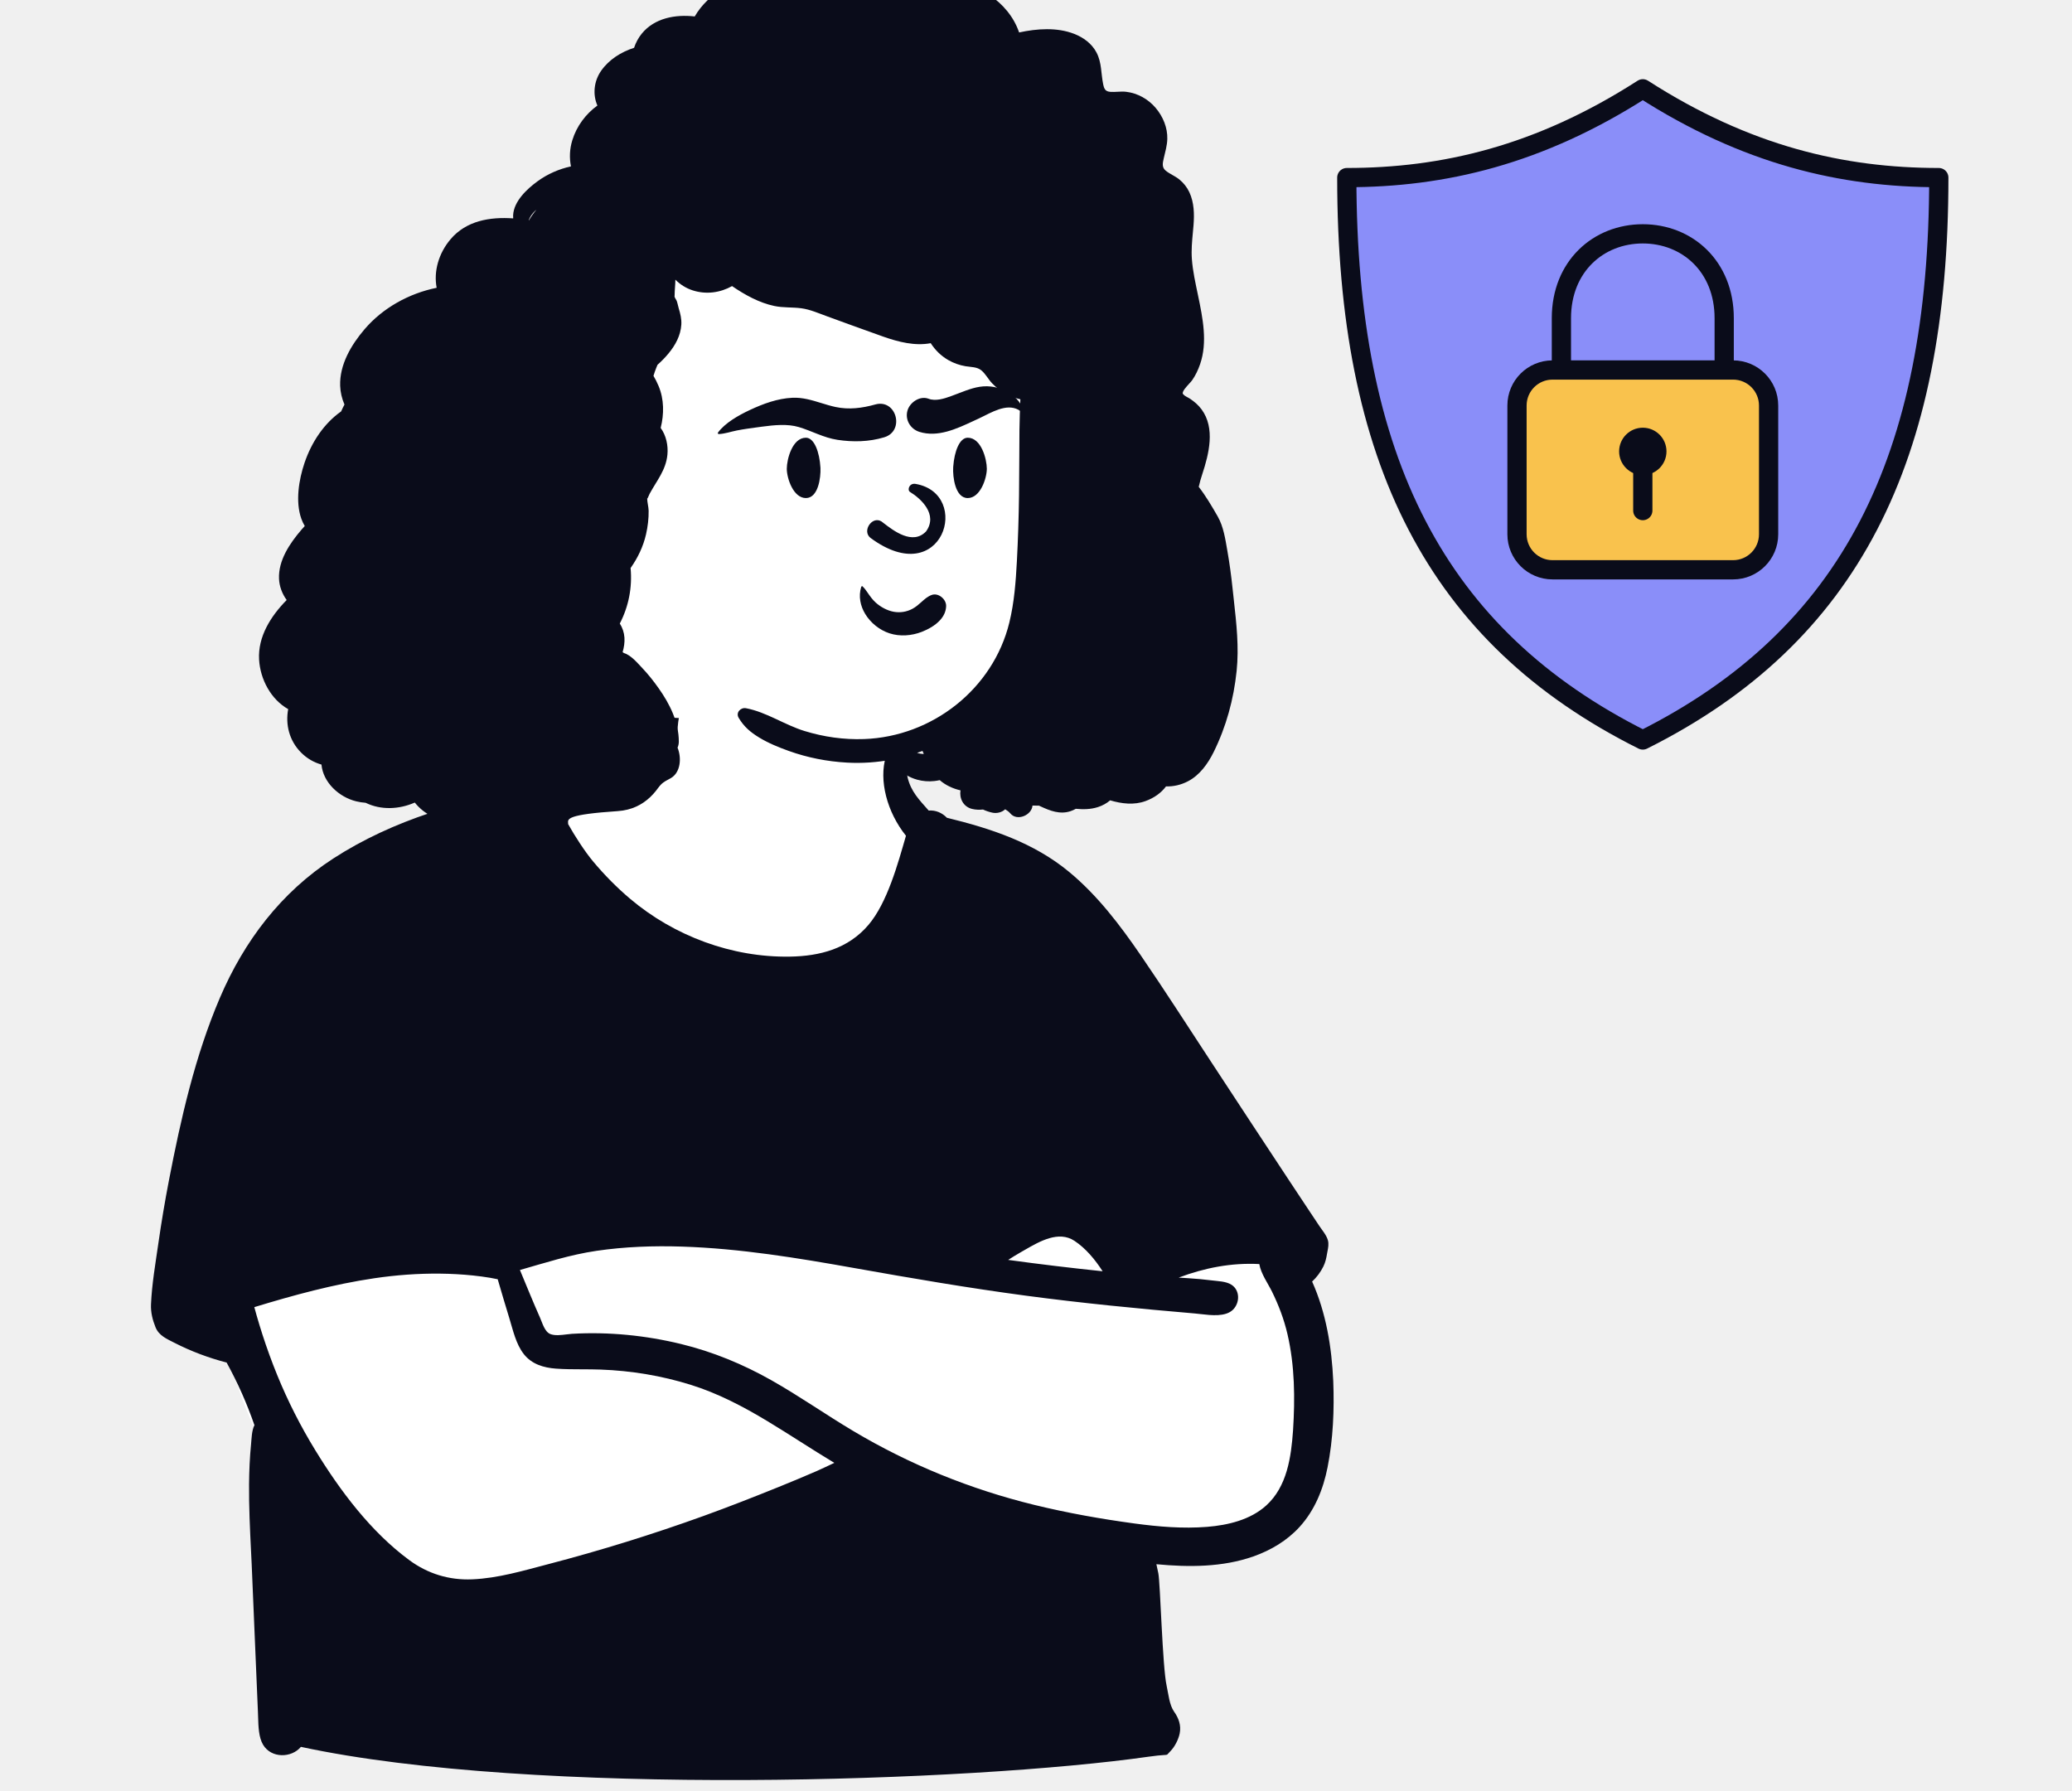
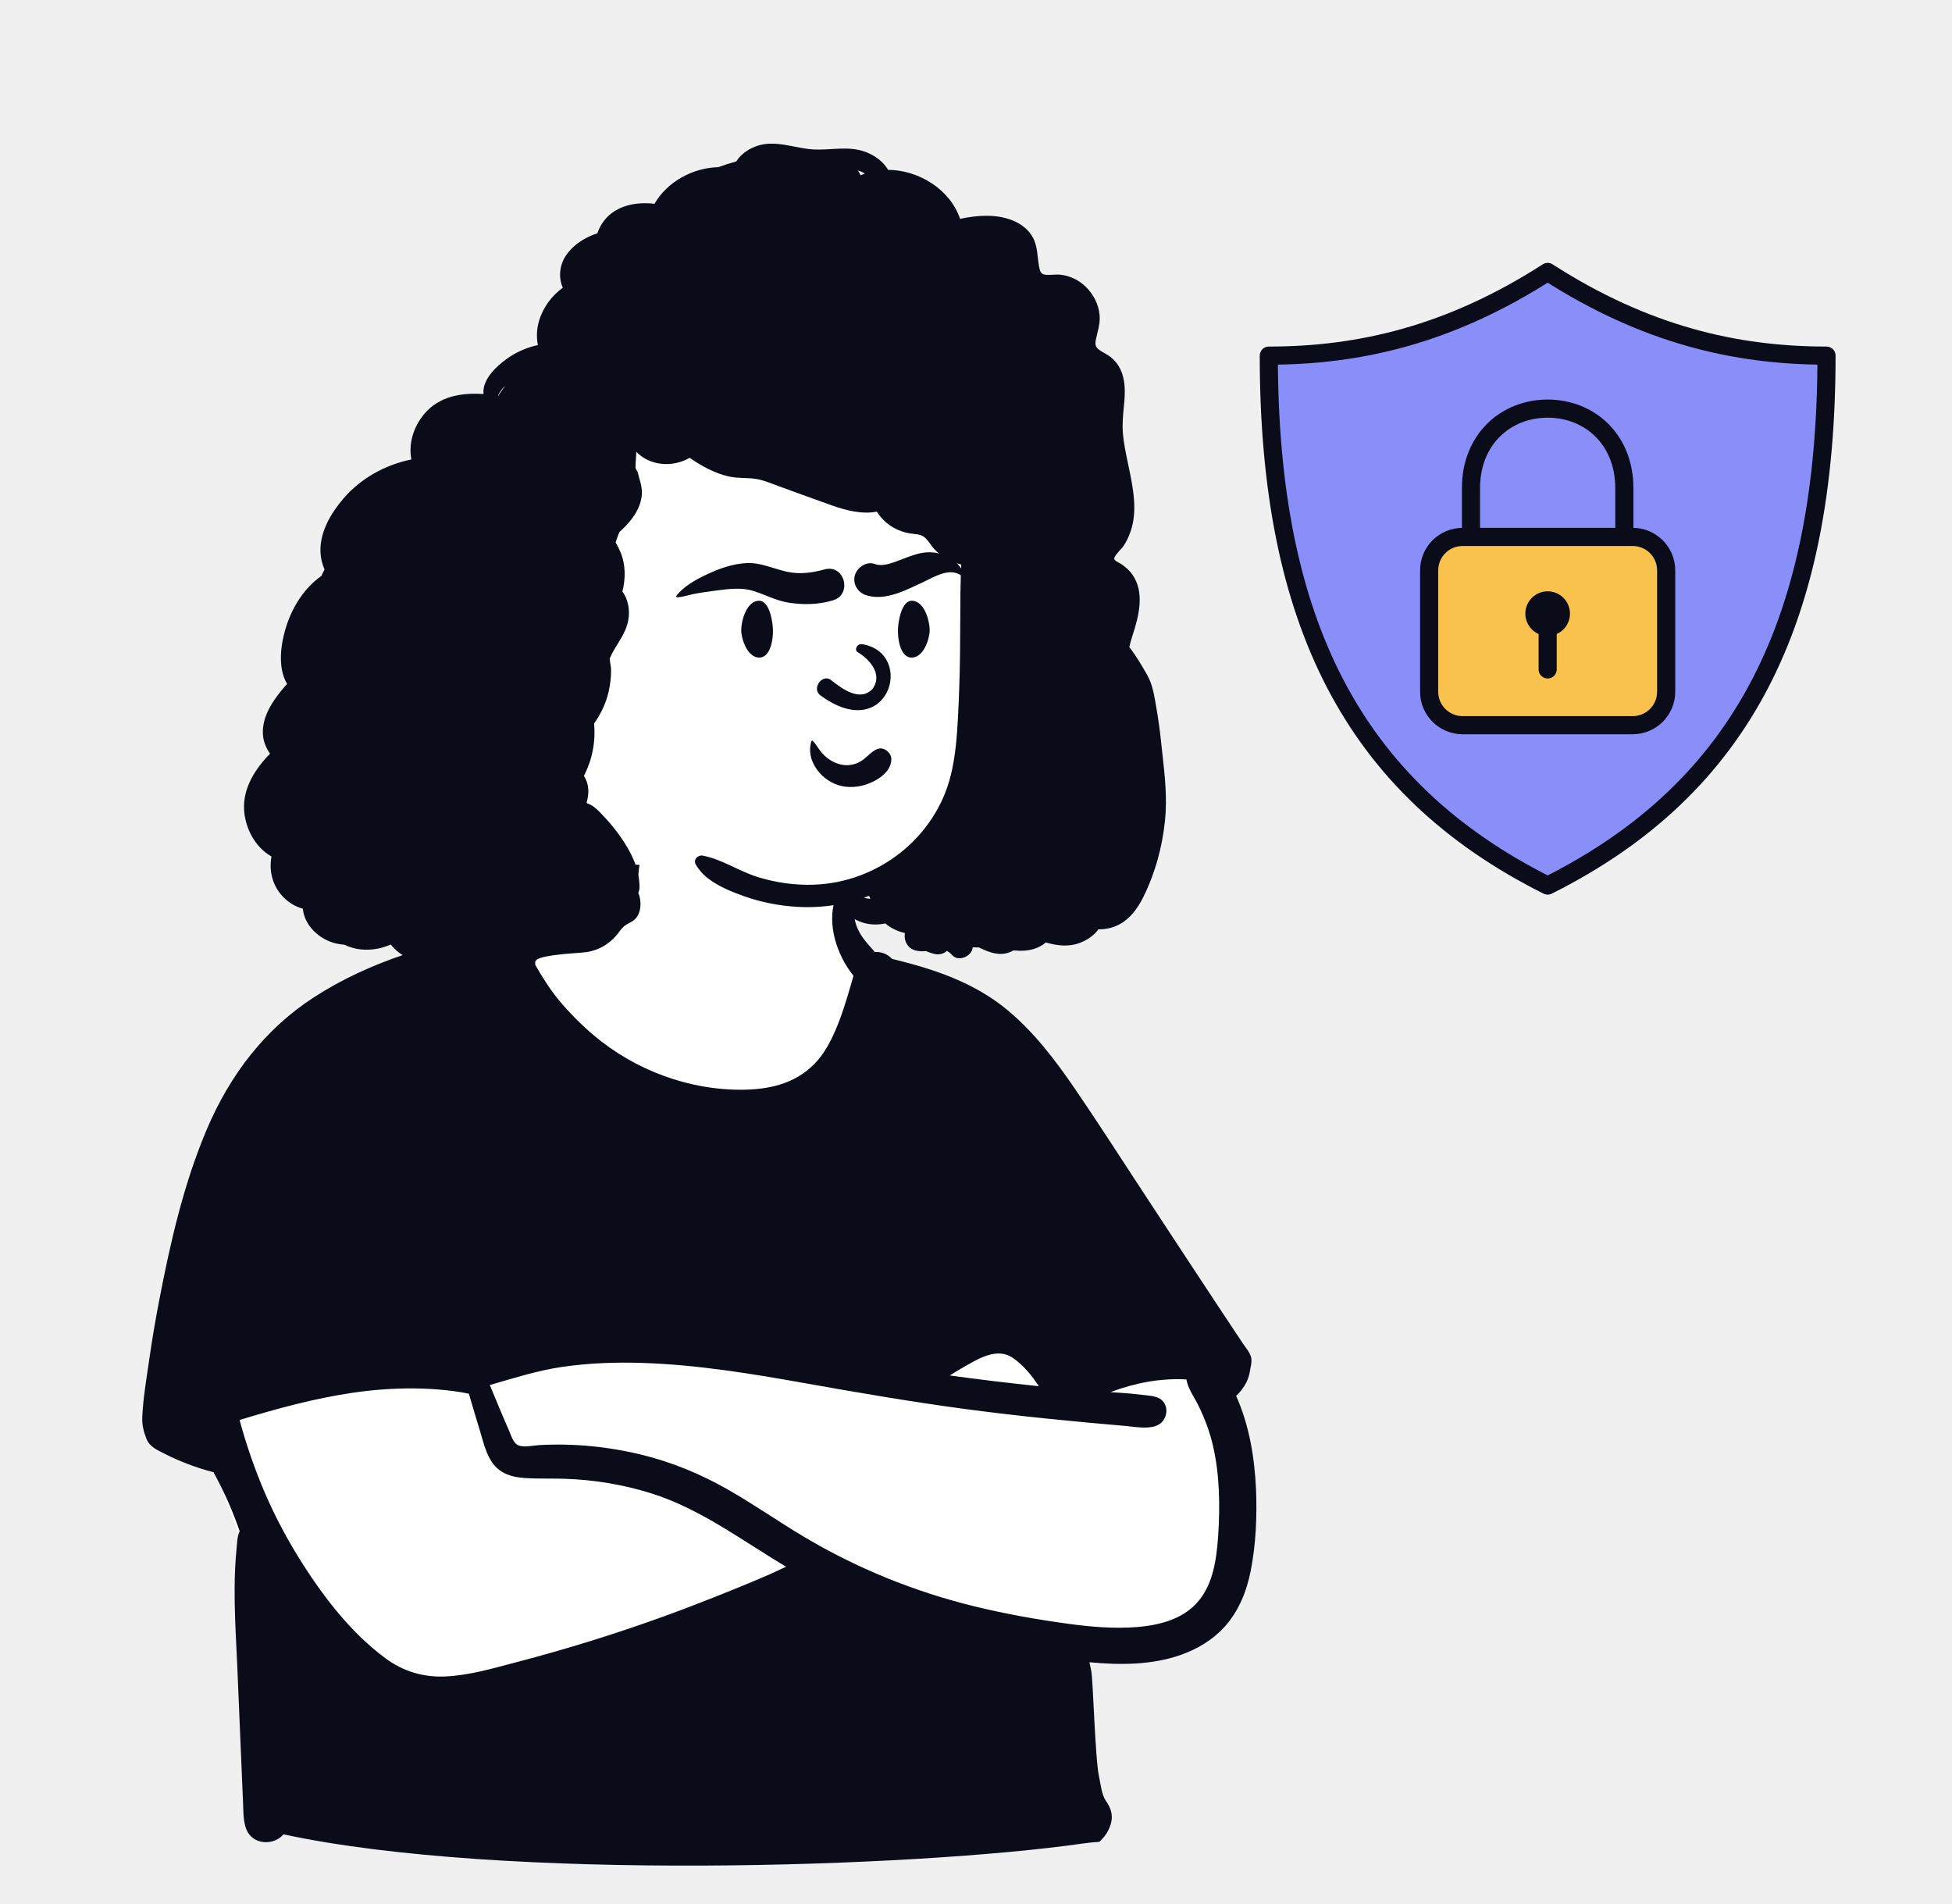
- <svg xmlns="http://www.w3.org/2000/svg" viewBox="-60 -10 1400 1210">
+ <svg xmlns="http://www.w3.org/2000/svg" viewBox="-60 -145 1400 1365">
  <g>
    <g transform="translate(0 459)">
      <path d="M569.933 257.977C561.249 254.881 552.879 251.305 545.253 246.045C523.27 229.682 508.936 205.057 495.392 181.726C476.314 147.793 462.723 111.635 453.328 73.915C449.291 57.709 447.92 38.919 438.748 24.551C417.956 -5.534 356.987 -1.636 324.612 3.645C302.932 7.481 298.451 31.743 293.527 49.696C289.427 64.613 286.743 79.699 284.49 94.987C279.13 98.511 273.079 101.373 267.311 103.866C204.452 123.141 193.404 158.875 169.395 214.073C128.844 294.302 18.809 325.715 2.188 420.664C-8.521 483.349 21.932 542.322 53.329 594.434C82.569 651.355 123.39 678.675 188.399 665.227C249.374 651.549 307.974 628.668 367.876 610.987C396.889 603.854 425.856 585.3 456.375 591.769C519.26 605.892 583.871 612.532 648.317 610.699C738.801 614.358 738.787 527.513 729.5 460.26C722.995 355.599 670.205 288.395 569.933 257.977L569.933 257.977Z" transform="translate(90.00037 -39.99969)" fill="#FFFFFF" stroke="none" />
      <path d="M794.691 379.885C794.177 383.043 793.572 385.897 792.138 388.798C790.279 392.564 787.675 396.045 784.568 398.93C794.01 419.989 797.814 443.248 798.848 466.184C799.592 485.591 798.788 505.366 795.001 524.457C792.066 539.262 786.359 553.446 776.101 564.713C767.629 574.018 756.623 580.535 744.822 584.684C724.011 592 701.218 592 679.343 589.928C679.829 592.002 680.232 594.075 680.648 596.036C681.984 602.329 683.405 659.119 686.264 672.05C687.473 677.52 688.066 684.97 691.321 689.57C694.417 693.946 696.183 698.84 695.089 704.248C694.27 708.299 691.75 713.34 688.789 716.284C687.399 717.664 687.103 718.253 686.625 718.534C685.746 719.052 684.252 718.525 674.199 719.962C554.944 737 258.844 747.2 101.32 713.336C94.98 720.916 81.292 721.231 75.746 711.882C72.792 706.904 72.584 699.582 72.406 693.331C72.367 691.944 72.329 690.61 72.263 689.366C71.795 680.547 68.923 608.328 68.059 590.024C67.924 587.171 67.783 584.317 67.643 581.464C66.894 566.267 66.145 551.062 66.281 535.845C66.361 526.827 66.743 517.803 67.636 508.826C67.996 505.221 68.035 499.682 69.907 495.973C64.861 481.336 58.582 467.233 51.121 453.66C38.908 450.503 27.054 446.045 15.817 440.297C10.698 437.68 5.361 435.47 3.103 429.865C1.098 424.885 -0.205 419.82 0.027 414.368C0.613 400.589 3.061 386.643 5.018 373.002C7.043 358.885 9.4 344.816 12.099 330.812C20.156 289.016 29.77 246.559 46.543 207.297C62.982 168.825 87.895 135.92 123.257 113.04C163.377 87.081 211.808 72.654 258.844 66.333C259.776 66.207 260.704 66.062 261.628 65.917C265.973 65.236 270.229 64.569 274.488 66.074C274.792 66.181 275.101 66.298 275.412 66.415C276.666 66.889 277.966 67.38 279.234 67.368C281.667 67.345 284.357 66.547 286.823 66.259C293.509 65.478 300.236 65.135 306.949 64.666C312.385 64.288 318.279 64.25 323.418 62.205C334.395 57.837 340.188 20.11 341.96 14.031C343.225 9.692 344.547 3.302 348.571 0.803C350.705 -0.521 354.159 -0.207 355.842 1.742C358.971 5.362 357.852 11.564 356.911 16.784C356.659 18.181 356.419 19.507 356.278 20.695C355.451 27.626 352.63 78.553 315.437 81.053C281.291 83.348 281.572 86.263 281.848 89.12C281.872 89.375 281.897 89.629 281.897 89.883C286.357 97.823 293.101 108.328 298.802 115.135C306.403 124.208 314.804 132.739 323.85 140.377C353.611 165.509 392.588 180.01 431.606 179.382C452.066 179.053 471.029 174.057 484.741 158.006C497.546 143.016 504.724 116.424 510.138 97.713C497.288 81.696 491.704 60.198 496.569 44.208C498.023 39.428 500.777 35.188 506.05 38.392C510.489 41.089 510.132 53.896 511.271 58.454C513.648 67.97 518.892 73.197 525.49 80.68C530.16 80.304 534.529 82.158 537.8 85.553C567.749 92.887 596.421 102.286 620.5 122.238C639.544 138.018 654.709 157.973 668.622 178.263C684.893 201.991 700.417 226.258 716.207 250.309C734 277.411 751.765 304.53 769.652 331.571C774.032 338.193 778.419 344.81 782.816 351.421C785.014 354.727 787.215 358.031 789.418 361.333C791.413 364.321 794.192 367.454 795.212 370.957C795.947 373.483 795.411 376.18 794.971 378.393C794.866 378.921 794.766 379.421 794.691 379.885ZM623.983 371.422C631.544 376.422 637.903 384.003 643.008 391.981C621.696 389.764 600.421 387.208 579.193 384.298C581.972 382.522 584.777 380.785 587.646 379.145C588.559 378.63 589.501 378.088 590.466 377.531C600.569 371.711 613.315 364.368 623.983 371.422ZM262.96 423.524C264.482 426.937 265.993 432.891 269.898 434.42C272.95 435.615 277.089 435.098 280.767 434.639C282.104 434.473 283.38 434.314 284.521 434.247C309.179 432.803 334.259 435.301 358.25 441.154C379.688 446.384 400.104 454.807 419.291 465.665C438.121 476.319 455.845 488.779 474.42 499.854C512.509 522.566 553.793 539.318 596.864 549.846C619.102 555.282 641.892 559.338 664.576 562.405C680.749 564.591 697.311 565.99 713.621 564.68C727.654 563.553 742.78 559.969 753.501 550.289C767.661 537.504 770.402 517.536 771.678 499.484C773.067 477.833 772.853 455.801 767.935 434.573C765.582 424.417 761.998 414.964 757.4 405.624C754.767 400.274 749.956 393.6 748.888 387.113C730.006 386.115 711.815 389.696 694.398 396.263C696.568 396.395 698.737 396.527 700.906 396.67C706.23 397.023 711.543 397.476 716.835 398.157C721.037 398.697 726.366 398.731 730.044 401.072C735.949 404.827 735.796 413.346 731.077 417.965C726.059 422.875 716.507 421.762 709.19 420.91C707.816 420.75 706.52 420.599 705.349 420.499C667.205 417.245 629.132 413.538 591.179 408.473C552.441 403.303 513.974 396.715 475.505 389.858C436.991 382.993 398.181 376.591 359.007 375.313C339.667 374.682 320.221 375.362 301.058 378.17C283.236 380.784 266.506 386.225 249.302 391.129C253.833 401.936 258.188 412.821 262.96 423.524ZM242.096 423.552C244.617 431.733 246.546 441.074 251.927 447.948C257.257 454.76 265.298 457.164 273.628 457.77C279.525 458.198 285.463 458.214 291.398 458.229C295.571 458.24 299.744 458.251 303.9 458.406C324.545 459.173 344.907 462.526 364.643 468.677C383.035 474.41 400.108 483.352 416.554 493.272C431.762 502.446 446.524 512.295 461.737 521.441C457.688 523.297 453.685 525.305 449.66 527.053C441.218 530.719 432.724 534.256 424.192 537.705C407.367 544.505 390.471 551.14 373.402 557.304C338.984 569.733 304 580.592 268.595 589.842C251.709 594.254 234.583 599.407 217.04 600.141C201.484 600.791 187.075 596.394 174.529 587.145C148.507 567.961 127.804 540.271 111.068 512.958C101.125 496.731 92.448 479.681 85.271 462.052C81.641 453.137 78.349 444.085 75.386 434.927C73.996 430.627 72.678 426.303 71.43 421.959C70.881 420.049 70.355 418.133 69.834 416.215C96.443 408.095 123.368 400.765 150.925 396.696C165.638 394.523 180.547 393.423 195.421 393.583C202.804 393.662 210.183 394.061 217.527 394.823C221.48 395.233 225.417 395.761 229.337 396.415C230.957 396.684 232.622 397.082 234.292 397.375C236.843 406.116 239.415 414.85 242.096 423.552Z" transform="translate(41.99993 -1.999843)" fill="#0A0C1A" fill-rule="evenodd" stroke="none" />
    </g>
  </g>
  <g transform="translate(225 0)">
    <g>
      <g>
        <path d="M311.407 49.717C245.637 -3.739 140.24 -21.096 69.837 32.835C15.133 83.448 -7.505 227.274 2.176 299.546C4.868 345.901 40.283 398.442 92.27 383.781C101.098 382.912 109.67 379.528 118.579 378.819C129.236 377.592 139.974 377.571 150.61 379.074C173.786 382.352 194.331 394.657 216.825 400.41C258.564 411.084 305.135 403.904 341.063 379.86C459.79 301.802 406.01 125.267 311.407 49.717L311.407 49.717Z" transform="translate(32.00043 97.0005)" fill="#FFFFFF" stroke="none" />
        <path d="M654.319 404.275C655.769 412.536 656.889 420.845 657.769 429.185C658.057 431.938 658.364 434.692 658.67 437.446C660.445 453.387 662.221 469.345 660.559 485.376C658.58 504.466 653.54 522.976 645.019 540.206C641.149 548.015 635.599 555.806 627.679 559.906C623.049 562.316 617.91 563.536 612.849 563.355C609.54 567.786 604.839 571.146 599 573.275C591.2 576.126 582.929 575.086 575.089 572.786C572.739 574.806 569.92 576.345 566.92 577.316C561.839 578.956 556.899 578.946 551.889 578.496C550.799 579.136 549.599 579.685 548.29 580.116C541.179 582.466 534.519 579.855 528.089 576.866C527.729 576.696 527.379 576.536 527.03 576.376C525.559 576.326 524.089 576.306 522.629 576.306C522.189 582.736 512.25 587.166 507.639 581.605C506.519 580.256 505.389 579.666 504.179 578.816C501.969 580.935 498.469 581.756 495.54 581.116C493.29 580.626 491.17 579.906 489.2 578.986C486.759 579.216 484.319 579.206 481.78 578.576C475.729 577.076 473.12 571.316 473.989 566.036C468.929 564.886 463.889 562.586 459.95 559.136C458.769 559.396 457.58 559.605 456.33 559.746C452.46 560.185 448.469 559.866 444.71 558.826C439.379 557.355 434.189 554.326 430.83 549.946C430.87 550.306 430.969 550.746 431.12 551.246C431.21 551.546 430.739 551.746 430.599 551.456C429.66 549.466 428.42 547.376 427.719 545.226C417.729 547.146 407.489 547.845 397.29 547.286C383.92 546.556 370.589 543.935 357.989 539.416C351.139 536.956 344.2 534.146 337.969 530.355C332.019 526.726 327.67 523.046 324.089 517.015C322.009 513.506 325.429 509.855 329.059 510.536C342.939 513.175 355.03 521.756 368.569 525.925C381.639 529.946 395.17 531.866 408.839 531.376C454.879 529.736 496.009 497.566 506.989 452.636C510.299 439.095 511.339 425.166 512.08 411.286C512.86 396.496 513.33 381.685 513.53 366.876C513.729 352.015 513.67 337.156 513.819 322.296C513.899 315.456 514.16 308.636 514.429 301.806C511.36 301.095 508.339 300.006 505.379 298.496C501.689 296.616 498.17 293.996 495.319 290.976C492.759 288.275 490.979 284.696 488.129 282.296C485.21 279.826 480.989 280.066 477.389 279.456C473.319 278.765 469.379 277.376 465.79 275.326C460.78 272.446 456.87 268.525 453.86 263.886C443.139 265.906 432.059 263.056 421.819 259.466C409.139 255.015 396.53 250.326 383.889 245.756C378.21 243.706 372.379 241.076 366.349 240.286C360.28 239.496 354.219 240.025 348.17 238.746C337.989 236.595 328.28 231.236 319.639 225.316C311.61 229.806 302.149 231.126 293.08 228.216C288.58 226.765 284.62 224.286 281.33 220.966C281.309 224.425 280.839 227.935 280.83 231.525C280.83 231.996 280.799 232.246 280.759 232.366C280.799 232.486 280.849 232.636 280.91 232.816C281.179 233.636 281.95 234.525 282.269 235.396C282.839 236.966 283.129 238.756 283.61 240.366C284.7 243.925 285.58 247.515 285.36 251.265C284.91 258.756 281.319 265.256 276.62 270.925C274.5 273.486 271.979 276.095 269.269 278.486C268.989 279.166 268.71 279.845 268.429 280.515C267.71 282.206 267.149 284.086 266.54 285.946C267.86 288.156 269.009 290.486 270.009 292.866C273.739 301.775 273.769 311.806 271.399 321.146C275.099 326.206 276.559 333.025 275.96 339.196C274.929 349.746 268.739 356.726 263.92 365.675C263.79 365.913 263.597 366.373 263.389 366.871C262.922 367.985 262.376 369.289 262.28 368.716C262.299 371.345 263.229 374.556 263.269 377.095C263.36 382.386 262.689 387.816 261.519 392.976C259.62 401.316 255.939 408.925 251.08 415.816C252.28 429.056 249.759 441.746 243.79 453.316C245.569 456.095 246.679 459.355 246.92 462.796C247.149 466.146 246.61 469.425 245.689 472.646C245.989 472.845 246.29 473.056 246.58 473.265C251.33 474.636 255.839 480.105 259.049 483.476C263.04 487.675 266.679 492.306 270.03 497.036C277.53 507.646 283.639 519.806 283.66 533.066C283.66 534.586 283.349 535.956 282.809 537.185C285.649 544.206 284.86 553.916 278.309 557.746C275.54 559.366 273.739 559.925 271.37 562.336C269.089 564.656 266.96 567.086 264.439 569.156C258.75 573.826 251.67 576.765 244.399 574.916C241.099 575.496 237.839 575.536 234.66 575.116C229.849 578.116 224.5 580.015 218.5 579.696C217.559 579.646 216.62 579.556 215.689 579.396C209.309 583.066 202.42 585.646 194.61 586.166C187.95 586.605 180.86 585.056 175.059 581.726C173.349 580.746 170.069 578.756 168.269 576.746C167.589 577.056 166.819 577.336 166.399 577.556C153.37 584.536 138.089 590.515 123.189 586.105C121.08 585.476 119.059 584.696 117.149 583.756C112.429 581.446 108.379 578.226 105.269 574.275C94.719 578.925 82.389 579.506 72.049 574.435C69.92 574.286 67.78 573.966 65.639 573.435C54.149 570.616 43.33 560.806 42.21 548.616C37.189 547.196 32.45 544.536 28.429 540.496C20.37 532.416 17.79 521.496 19.719 511.146C8.17 504.696 0.799 491.056 0.059 477.626C-0.8 462.196 7.899 448.376 18.7 437.425C15.629 433.246 13.75 428.156 13.53 423.095C12.989 410.525 20.899 399.025 28.71 389.896C29.42 389.066 30.149 388.246 30.92 387.425C30 385.886 29.21 384.226 28.589 382.466C24.5 370.916 26.91 356.175 30.739 344.826C35.479 330.816 43.899 318.105 55.489 309.996C56.229 308.326 57 306.756 57.75 305.345L57.75 305.336C56 301.326 54.989 296.986 54.839 292.675C54.36 278.366 62.33 265.006 71.299 254.496C83.639 240.036 101.33 230.256 120.04 226.456C117.91 215.366 121.379 203.185 129.36 193.726C139.989 181.119 156.023 178.455 171.748 179.56C171.692 178.863 171.665 178.164 171.7 177.465C172.17 167.941 181.091 159.666 188.234 154.467C195.05 149.504 202.743 146.197 210.786 144.413C209.63 138.66 209.897 132.621 211.694 126.776C214.651 117.156 220.79 109.009 228.646 103.318C225.357 95.836 226.291 86.824 231.154 79.854C236.483 72.216 244.626 67.145 253.426 64.299C254.58 60.839 256.321 57.58 258.569 54.806C267.2 44.146 281.36 41.636 294.41 43.116C303.679 27.185 321.839 17.355 340.17 16.876C344.399 15.296 348.71 13.935 353.08 12.746C355.979 8.166 360.559 4.576 366.319 2.246C375.806 -1.595 385.282 0.263 394.811 2.132C398.259 2.809 401.714 3.486 405.179 3.896C406.259 4.015 407.339 4.105 408.42 4.166C409.569 4.156 410.719 4.185 411.87 4.256L411.92 4.256C415.008 4.256 418.111 4.075 421.211 3.895C429.612 3.407 437.995 2.92 446.03 6.025C452.679 8.586 458.509 12.946 461.95 18.786C484 18.956 506.41 32.806 513.589 53.925C525.75 51.296 539.16 50.376 550.689 54.836C556.979 57.265 562.67 61.386 565.87 67.466C569.479 74.306 568.86 81.546 570.379 88.876C571.04 92.076 571.799 93.826 575.299 94.066C576.924 94.18 578.541 94.093 580.16 94.005C582.066 93.901 583.973 93.798 585.899 94.025C593.679 94.935 600.879 98.986 605.92 104.976C610.809 110.775 613.939 118.246 613.719 125.916C613.599 130.316 612.349 134.546 611.36 138.806L611.306 139.038C610.602 142.097 609.917 145.071 612.61 147.286C615.379 149.566 618.92 150.896 621.759 153.185C624.67 155.525 627.059 158.525 628.639 161.925C631.87 168.906 632.03 176.685 631.429 184.226C631.296 185.861 631.143 187.49 630.991 189.116C630.433 195.085 629.878 201.01 630.319 207.046C630.92 215.226 632.75 223.256 634.41 231.265L634.519 231.793C637.63 246.762 641.038 263.161 635.879 278.066C634.559 281.876 632.83 285.605 630.509 288.916C630.141 289.446 629.418 290.237 628.586 291.148C626.609 293.311 624.019 296.145 624.139 297.736C624.151 297.901 624.121 297.93 624.123 297.956C624.126 297.997 624.205 298.031 624.629 298.546C625.62 299.746 627.759 300.536 629.049 301.406C632.08 303.446 634.729 305.706 636.899 308.656C646.25 321.386 641.819 338.786 637.319 352.486C636.54 354.866 635.639 357.816 634.96 360.956C639.719 367.105 643.729 373.896 647.729 380.886C651.759 387.906 652.929 396.366 654.319 404.275ZM440.349 19.185C441.049 20.306 441.67 21.466 442.21 22.675C443.229 22.226 444.25 21.826 445.29 21.476C443.75 20.496 442.049 19.736 440.349 19.185ZM182.42 180.836C182.35 180.824 182.281 180.814 182.212 180.802C183.104 178.427 184.693 176.185 186.448 174.566C186.763 174.275 187.104 174.006 187.434 173.728C185.571 175.947 183.881 178.314 182.42 180.836ZM444.648 540.696C445.869 540.275 447.088 539.836 448.298 539.386C448.378 539.666 448.508 539.935 448.659 540.196C448.829 540.616 448.999 541.025 449.188 541.435C447.669 541.446 446.148 541.175 444.648 540.696Z" transform="translate(-110 -42.00024)" fill="#0A0C1A" fill-rule="evenodd" stroke="none" />
      </g>
    </g>
    <g transform="translate(159 186)">
      <g>
        <path d="M182.288 0.016L181.632 0.001C175.238 -0.059 169.29 2.22 163.402 4.476C162.856 4.685 162.31 4.894 161.764 5.102L157.768 6.602C152.904 8.402 147.112 10.227 142.402 8.426L142.139 8.33C136.342 6.329 129.649 10.989 128.125 16.534C126.412 22.766 130.226 28.936 136.231 30.811C148.625 34.681 161.314 28.773 172.536 23.548C172.762 23.442 172.988 23.337 173.213 23.233L176.458 21.734C177.628 21.185 178.852 20.571 180.116 19.937C188.382 15.789 198.323 10.8 205.975 17.965C206.38 18.345 207.063 17.972 206.915 17.418C204.051 6.743 193.016 0.388 182.288 0.016ZM50.388 7.768C57.246 7.44 63.561 9.383 69.914 11.337C73.095 12.316 76.285 13.297 79.558 13.998C88.622 15.94 97.552 14.774 106.367 12.304C120.673 8.295 126.587 30.195 112.476 34.463C102.2 37.571 91.38 37.787 80.835 36.185C71.468 34.761 63.616 30.201 54.685 27.546C47.02 25.268 38.004 26.215 29.91 27.287L26.768 27.71C22.098 28.339 17.403 28.97 12.779 29.883C8.767 30.676 4.762 32.127 0.667 32.295C0.202 32.315 -0.192 31.711 0.101 31.308C4.858 24.777 14.026 19.624 21.319 16.188L21.813 15.956C30.815 11.759 40.365 8.246 50.388 7.768ZM46.616 55.698L46.617 55.923C46.704 62.386 51.071 75.533 59.524 75.533C67.888 75.533 69.631 61.652 69.365 55.302L69.344 54.885C68.741 44.671 65.259 34.762 59.524 34.762C50.344 34.762 46.63 49.321 46.616 55.698ZM181.772 55.923L181.774 55.698C181.76 49.321 178.046 34.762 168.866 34.762C163.274 34.762 159.824 44.181 159.097 54.12L159.046 54.885C158.684 61.021 160.314 75.533 168.866 75.533C177.318 75.533 181.685 62.386 181.772 55.923ZM140.748 98.039C148.871 86.66 137.365 75.957 129.814 71.367C127.836 69.947 129.406 65.243 133.633 65.97C172.03 72.567 152.135 138.708 103.112 102.412C97.275 97.704 104.343 87.334 110.634 91.366C110.953 91.61 111.287 91.869 111.636 92.139C118.704 97.603 131.635 107.601 140.748 98.039ZM137.872 165.917C131.085 168.585 123.066 169.215 116.061 166.942C109.362 164.768 103.28 159.929 99.6 153.844C96.322 148.424 94.953 141.992 96.89 135.579C96.983 135.272 97.283 135.076 97.573 135C99.158 136.443 100.138 137.876 101.116 139.302C102.765 141.706 104.419 144.086 106.688 146.142C109.989 149.132 114.438 151.561 118.853 152.362C123.175 153.148 127.599 152.453 131.47 150.384C133.824 149.127 135.727 147.446 137.611 145.757C139.663 143.918 141.683 142.051 144.509 141.012C146.774 140.18 149.153 140.882 150.981 142.275C152.945 143.771 154.358 146.113 154.279 148.562C154.158 152.356 152.497 155.521 150.088 158.132C146.83 161.662 142.223 164.206 137.872 165.917Z" transform="translate(41.00024 65.00041)" fill="#0A0C1A" fill-rule="evenodd" stroke="none" />
      </g>
    </g>
    <g transform="translate(123 338)" />
    <g transform="translate(47 241)" />
  </g>
  <path d="M1050 50 C1120 95 1185 110 1250 110 C1250 300 1190 420 1050 490 C910 420 850 300 850 110 C915 110 980 95 1050 50Z" fill="#8A8EF9" stroke="#0A0C1A" stroke-width="13" stroke-linejoin="round" stroke-linecap="round" />
  <path d="M995 245 V205 C995 170 1020 148 1050 148 C1080 148 1105 170 1105 205 V245" fill="none" stroke="#0A0C1A" stroke-width="13" stroke-linecap="round" />
  <rect x="965" y="240" width="170" height="135" rx="24" fill="#F9C24D" stroke="#0A0C1A" stroke-width="13" stroke-linejoin="round" stroke-linecap="round" />
  <circle cx="1050" cy="295" r="16" fill="#0A0C1A" />
  <path d="M1050 300 V335" fill="none" stroke="#0A0C1A" stroke-width="13" stroke-linecap="round" stroke-linejoin="round" />
</svg>
